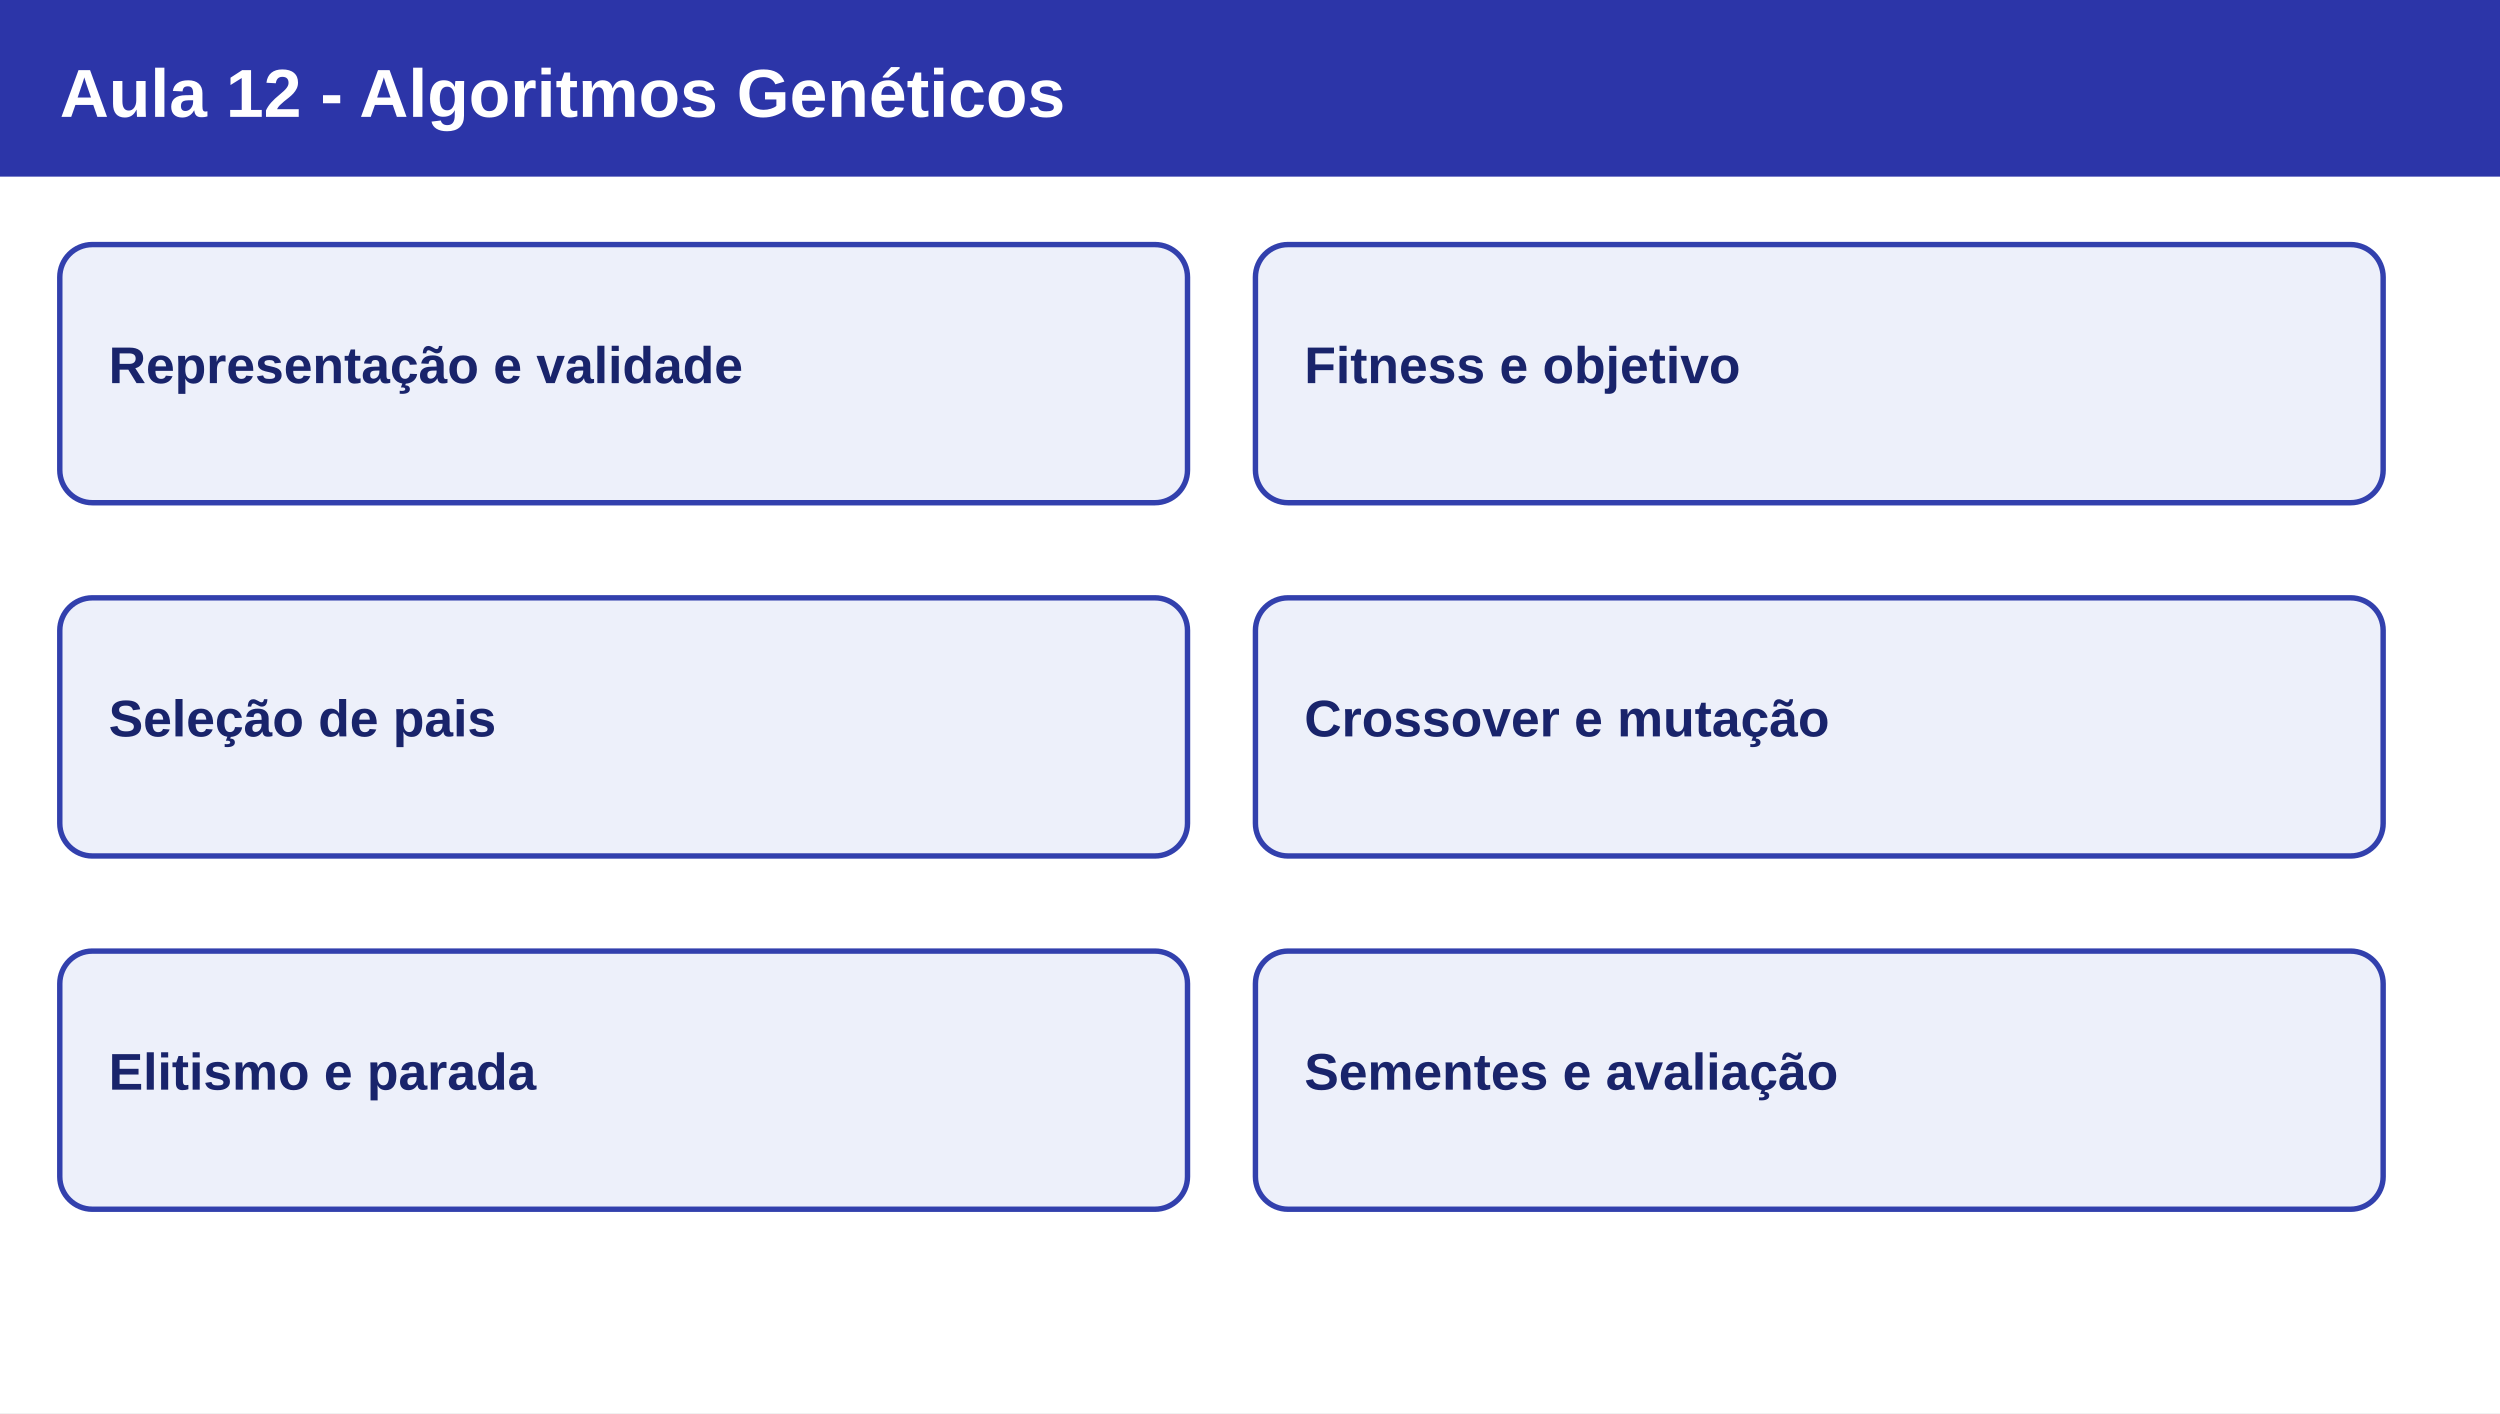
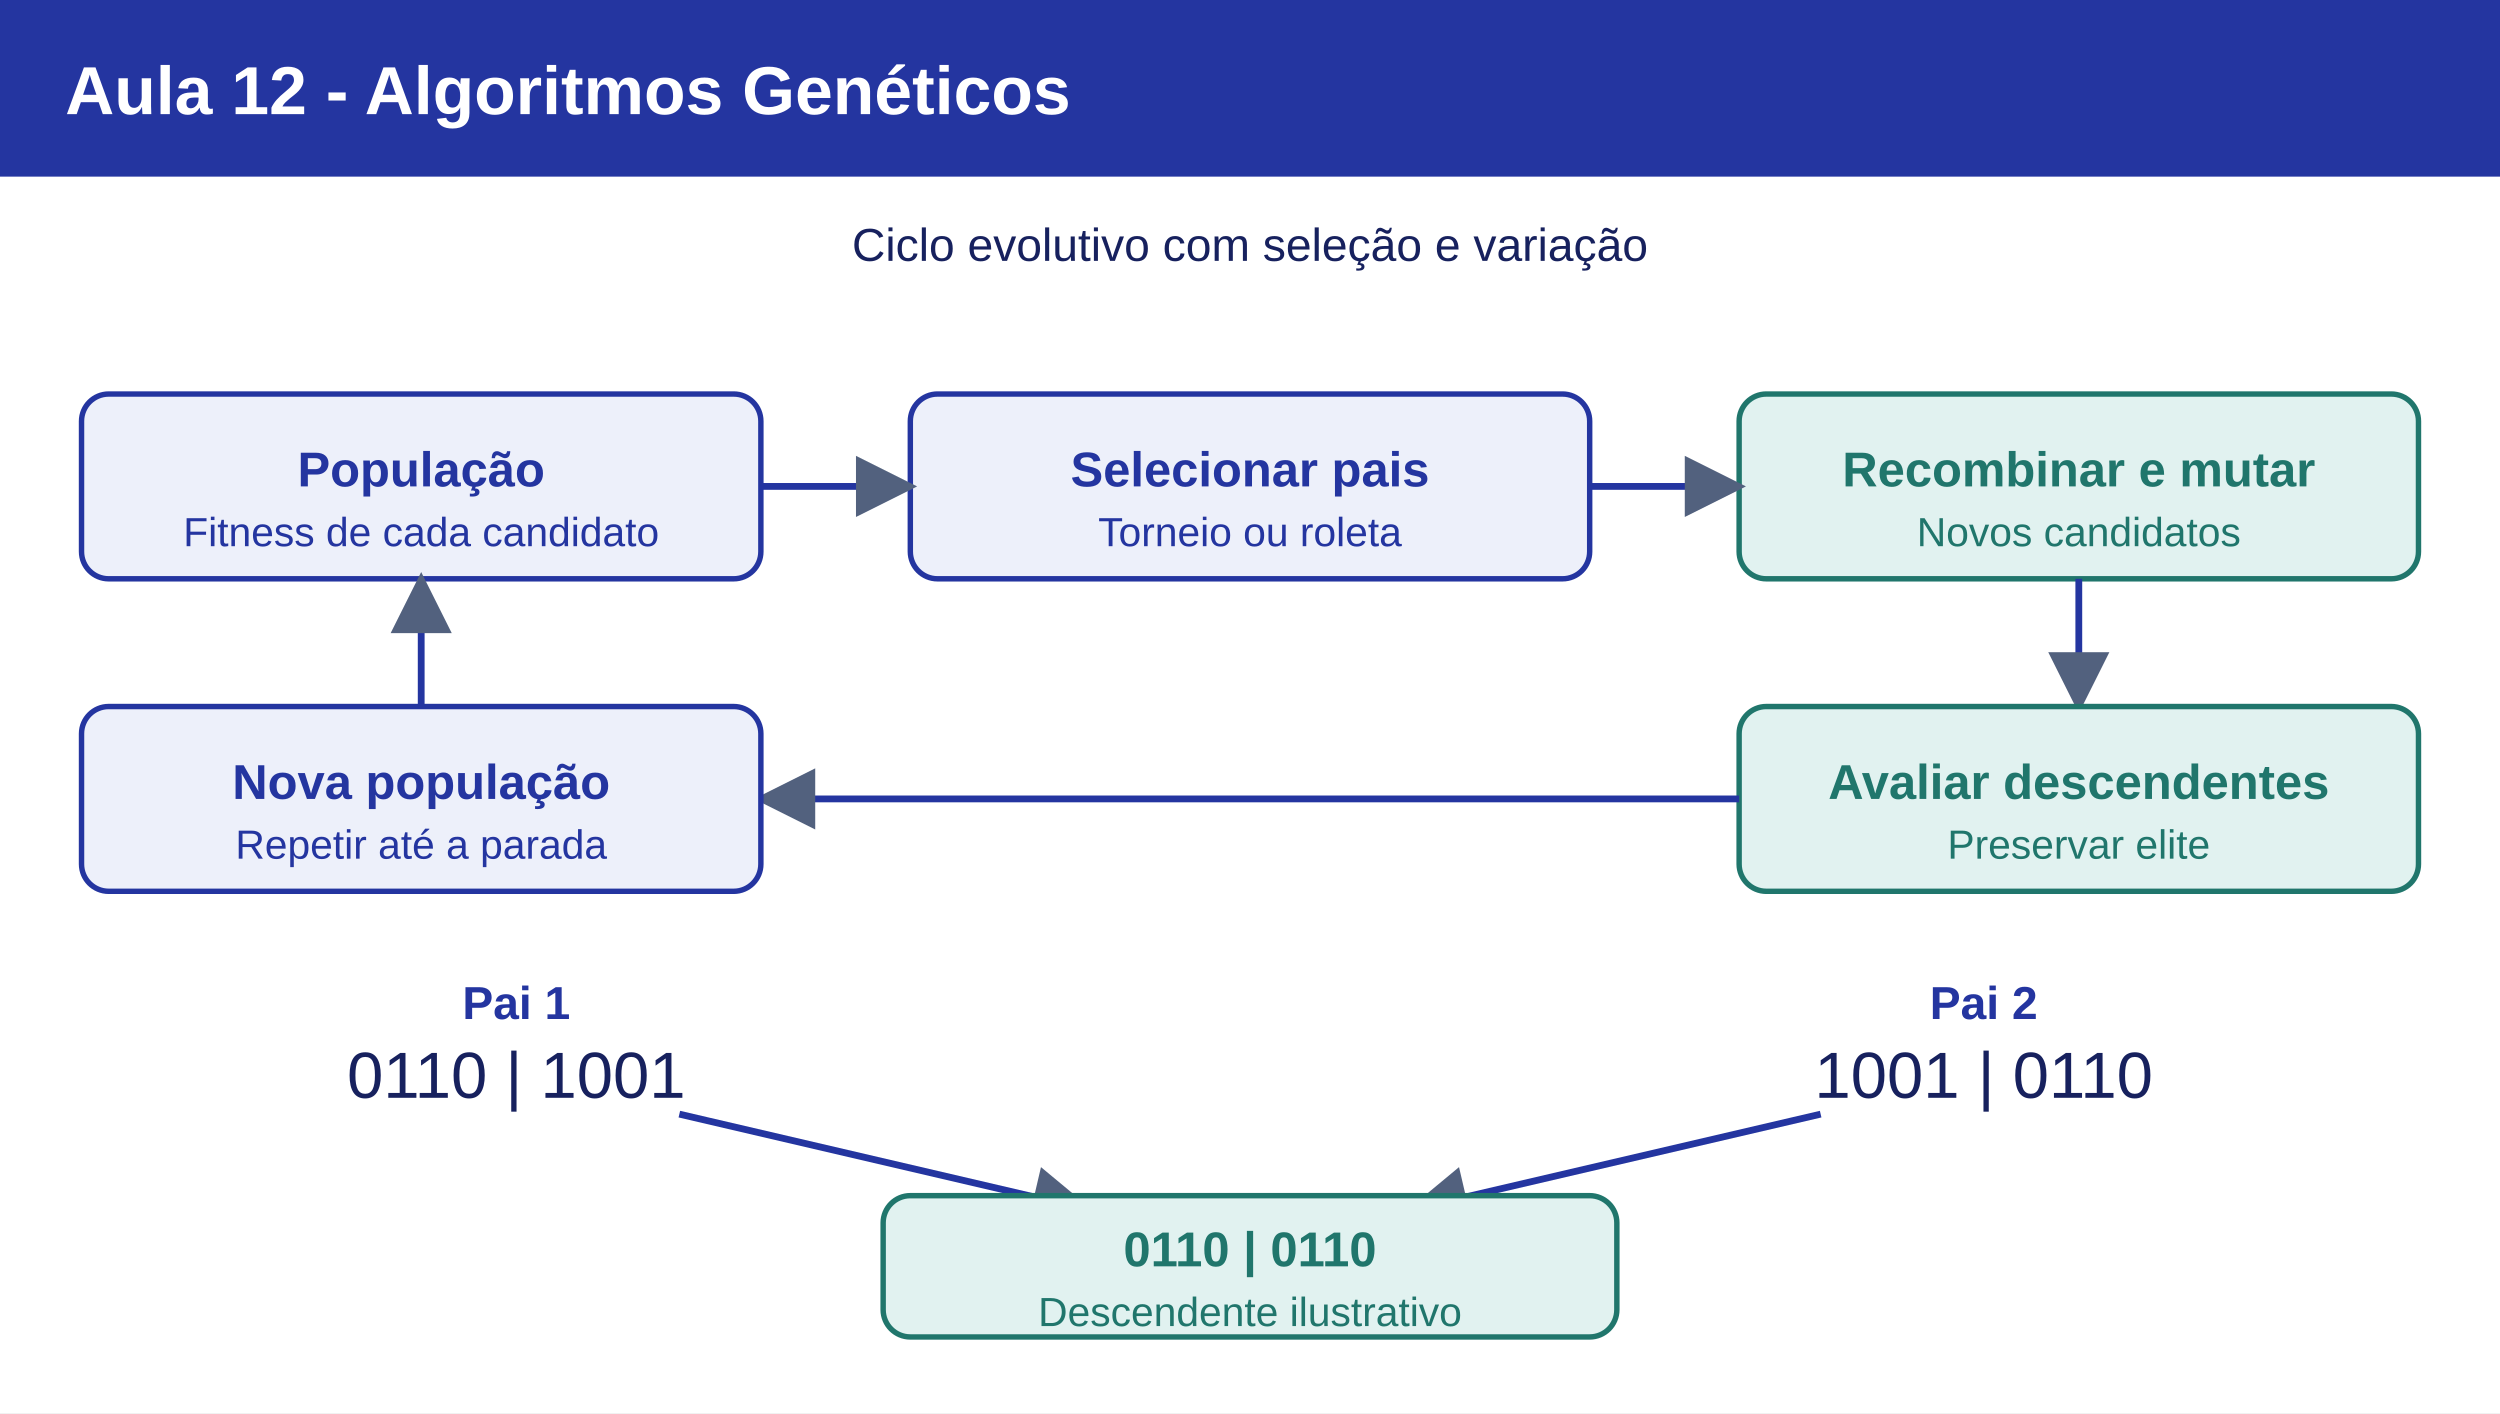
- <svg xmlns="http://www.w3.org/2000/svg" width="920" height="520" viewBox="0 0 920 520">
-   <rect width="920" height="520" fill="white" />
-   <rect width="920" height="65" fill="#2c35a8" />
-   <text x="22" y="43" font-family="Arial" font-size="25" font-weight="bold" fill="white">Aula 12 - Algoritmos Genéticos</text>
-   <rect x="22" y="90" width="415" height="95" rx="12" fill="#edf0fa" stroke="#3240ad" stroke-width="2" />
-   <text x="40" y="141" font-family="Arial" font-weight="bold" font-size="19" fill="#19246b">Representação e validade</text>
-   <rect x="462" y="90" width="415" height="95" rx="12" fill="#edf0fa" stroke="#3240ad" stroke-width="2" />
-   <text x="480" y="141" font-family="Arial" font-weight="bold" font-size="19" fill="#19246b">Fitness e objetivo</text>
-   <rect x="22" y="220" width="415" height="95" rx="12" fill="#edf0fa" stroke="#3240ad" stroke-width="2" />
-   <text x="40" y="271" font-family="Arial" font-weight="bold" font-size="19" fill="#19246b">Seleção de pais</text>
-   <rect x="462" y="220" width="415" height="95" rx="12" fill="#edf0fa" stroke="#3240ad" stroke-width="2" />
-   <text x="480" y="271" font-family="Arial" font-weight="bold" font-size="19" fill="#19246b">Crossover e mutação</text>
-   <rect x="22" y="350" width="415" height="95" rx="12" fill="#edf0fa" stroke="#3240ad" stroke-width="2" />
-   <text x="40" y="401" font-family="Arial" font-weight="bold" font-size="19" fill="#19246b">Elitismo e parada</text>
-   <rect x="462" y="350" width="415" height="95" rx="12" fill="#edf0fa" stroke="#3240ad" stroke-width="2" />
-   <text x="480" y="401" font-family="Arial" font-weight="bold" font-size="19" fill="#19246b">Sementes e avaliação</text>
+ <svg xmlns="http://www.w3.org/2000/svg" width="920" height="520" viewBox="0 0 920 520" role="img">
+   <defs>
+     <marker id="arrow" markerWidth="9" markerHeight="9" refX="8" refY="4.5" orient="auto">
+       <path d="M0 0 L9 4.5 L0 9 Z" fill="#52617e" />
+     </marker>
+   </defs>
+   <rect x="0" y="0" width="920" height="520" rx="0" fill="white" stroke="none" stroke-width="2" />
+   <rect x="0" y="0" width="920" height="65" rx="0" fill="#2435a0" stroke="none" stroke-width="2" />
+   <text x="24" y="42" font-family="Arial,sans-serif" font-size="25" fill="white" text-anchor="start" font-weight="700">Aula 12 - Algoritmos Genéticos</text>
+   <text x="460" y="96" font-family="Arial,sans-serif" font-size="17" fill="#17215e" text-anchor="middle" font-weight="400">Ciclo evolutivo com seleção e variação</text>
+   <rect x="30" y="145" width="250" height="68" rx="10" fill="#edf0fa" stroke="#2435a0" stroke-width="2" />
+   <text x="155.0" y="179.0" font-family="Arial,sans-serif" font-size="18" fill="#2435a0" text-anchor="middle" font-weight="700">População</text>
+   <text x="155.0" y="201.0" font-family="Arial,sans-serif" font-size="15" fill="#2435a0" text-anchor="middle" font-weight="400">Fitness de cada candidato</text>
+   <rect x="335" y="145" width="250" height="68" rx="10" fill="#edf0fa" stroke="#2435a0" stroke-width="2" />
+   <text x="460.0" y="179.0" font-family="Arial,sans-serif" font-size="18" fill="#2435a0" text-anchor="middle" font-weight="700">Selecionar pais</text>
+   <text x="460.0" y="201.0" font-family="Arial,sans-serif" font-size="15" fill="#2435a0" text-anchor="middle" font-weight="400">Torneio ou roleta</text>
+   <rect x="640" y="145" width="250" height="68" rx="10" fill="#e1f2f0" stroke="#20766c" stroke-width="2" />
+   <text x="765.0" y="179.0" font-family="Arial,sans-serif" font-size="18" fill="#20766c" text-anchor="middle" font-weight="700">Recombinar e mutar</text>
+   <text x="765.0" y="201.0" font-family="Arial,sans-serif" font-size="15" fill="#20766c" text-anchor="middle" font-weight="400">Novos candidatos</text>
+   <line x1="280" y1="179" x2="335" y2="179" stroke="#2435a0" stroke-width="2.5" marker-end="url(#arrow)" />
+   <line x1="585" y1="179" x2="640" y2="179" stroke="#2435a0" stroke-width="2.5" marker-end="url(#arrow)" />
+   <line x1="765" y1="213" x2="765" y2="260" stroke="#2435a0" stroke-width="2.5" marker-end="url(#arrow)" />
+   <rect x="640" y="260" width="250" height="68" rx="10" fill="#e1f2f0" stroke="#20766c" stroke-width="2" />
+   <text x="765.0" y="294.0" font-family="Arial,sans-serif" font-size="18" fill="#20766c" text-anchor="middle" font-weight="700">Avaliar descendentes</text>
+   <text x="765.0" y="316.0" font-family="Arial,sans-serif" font-size="15" fill="#20766c" text-anchor="middle" font-weight="400">Preservar elite</text>
+   <line x1="640" y1="294" x2="280" y2="294" stroke="#2435a0" stroke-width="2.5" marker-end="url(#arrow)" />
+   <rect x="30" y="260" width="250" height="68" rx="10" fill="#edf0fa" stroke="#2435a0" stroke-width="2" />
+   <text x="155.0" y="294.0" font-family="Arial,sans-serif" font-size="18" fill="#2435a0" text-anchor="middle" font-weight="700">Nova população</text>
+   <text x="155.0" y="316.0" font-family="Arial,sans-serif" font-size="15" fill="#2435a0" text-anchor="middle" font-weight="400">Repetir até a parada</text>
+   <line x1="155" y1="260" x2="155" y2="213" stroke="#2435a0" stroke-width="2.5" marker-end="url(#arrow)" />
+   <text x="190" y="375" font-family="Arial,sans-serif" font-size="17" fill="#2435a0" text-anchor="middle" font-weight="700">Pai 1</text>
+   <text x="730" y="375" font-family="Arial,sans-serif" font-size="17" fill="#2435a0" text-anchor="middle" font-weight="700">Pai 2</text>
+   <text x="190" y="404" font-family="Arial,sans-serif" font-size="24" fill="#17215e" text-anchor="middle" font-weight="400">0110 | 1001</text>
+   <text x="730" y="404" font-family="Arial,sans-serif" font-size="24" fill="#17215e" text-anchor="middle" font-weight="400">1001 | 0110</text>
+   <line x1="250" y1="410" x2="400" y2="445" stroke="#2435a0" stroke-width="2.5" marker-end="url(#arrow)" />
+   <line x1="670" y1="410" x2="520" y2="445" stroke="#2435a0" stroke-width="2.5" marker-end="url(#arrow)" />
+   <rect x="325" y="440" width="270" height="52" rx="10" fill="#e1f2f0" stroke="#20766c" stroke-width="2" />
+   <text x="460.0" y="466.0" font-family="Arial,sans-serif" font-size="18" fill="#20766c" text-anchor="middle" font-weight="700">0110 | 0110</text>
+   <text x="460.0" y="488.0" font-family="Arial,sans-serif" font-size="15" fill="#20766c" text-anchor="middle" font-weight="400">Descendente ilustrativo</text>
</svg>
